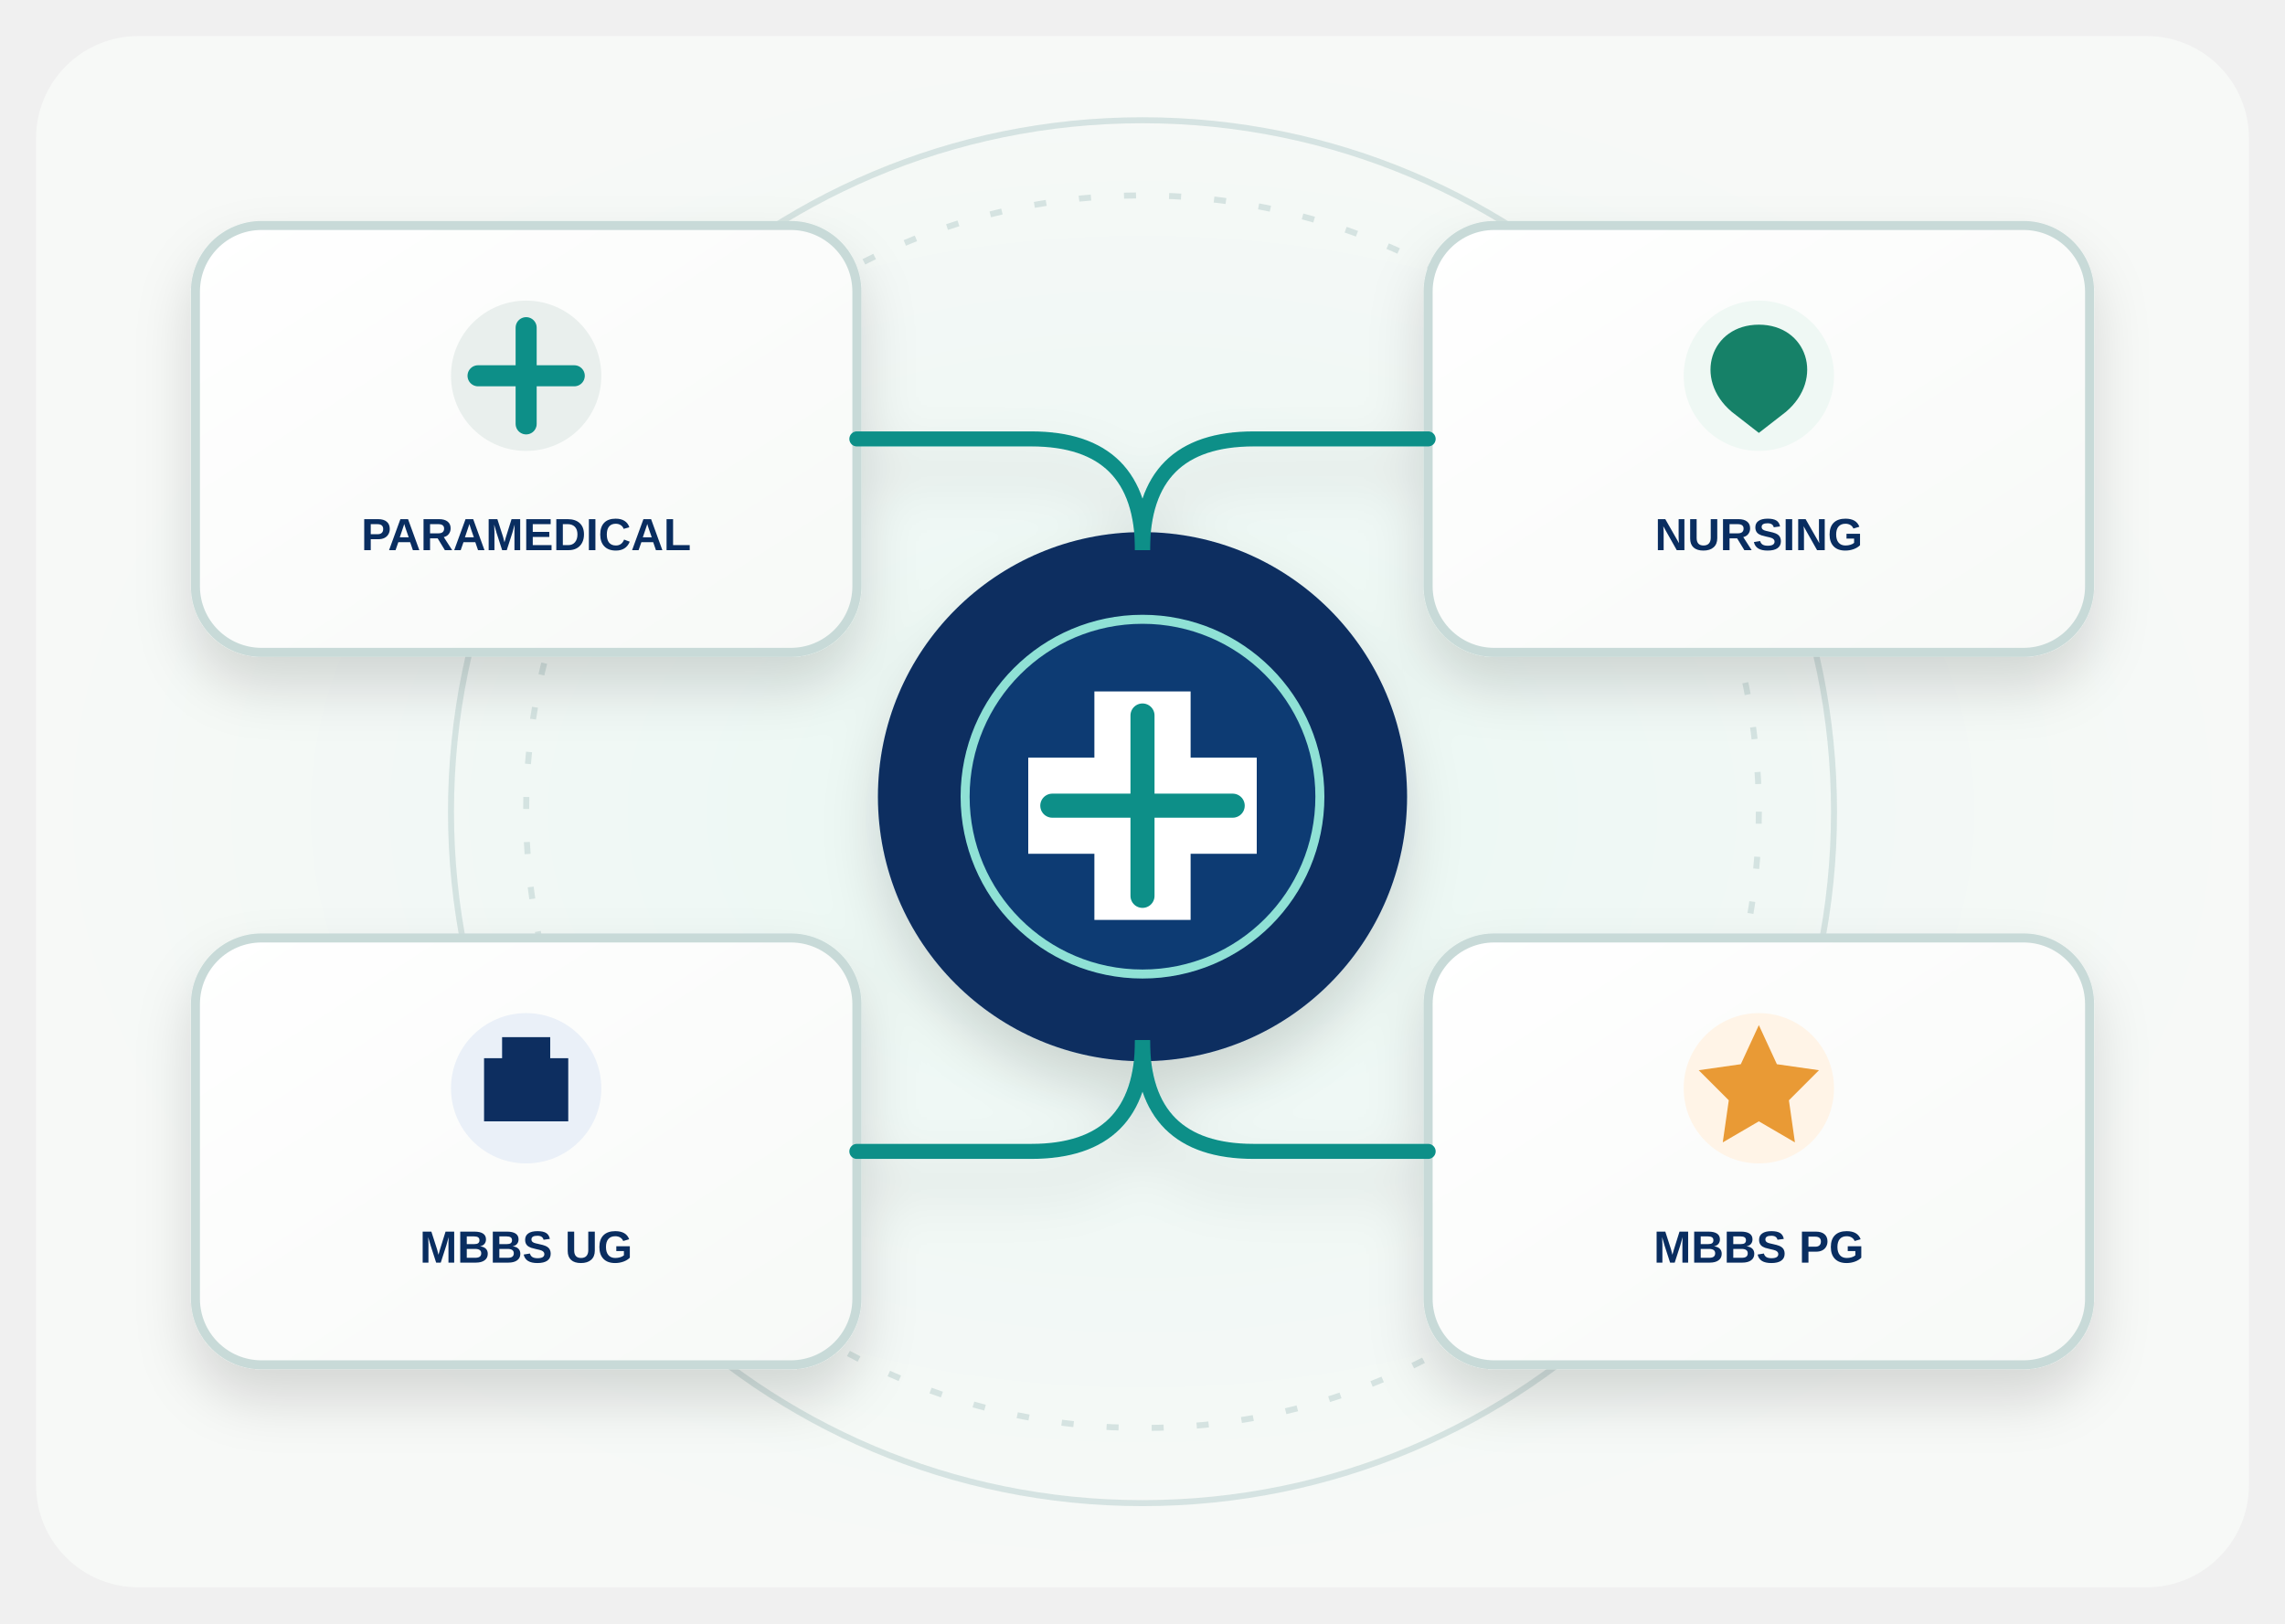
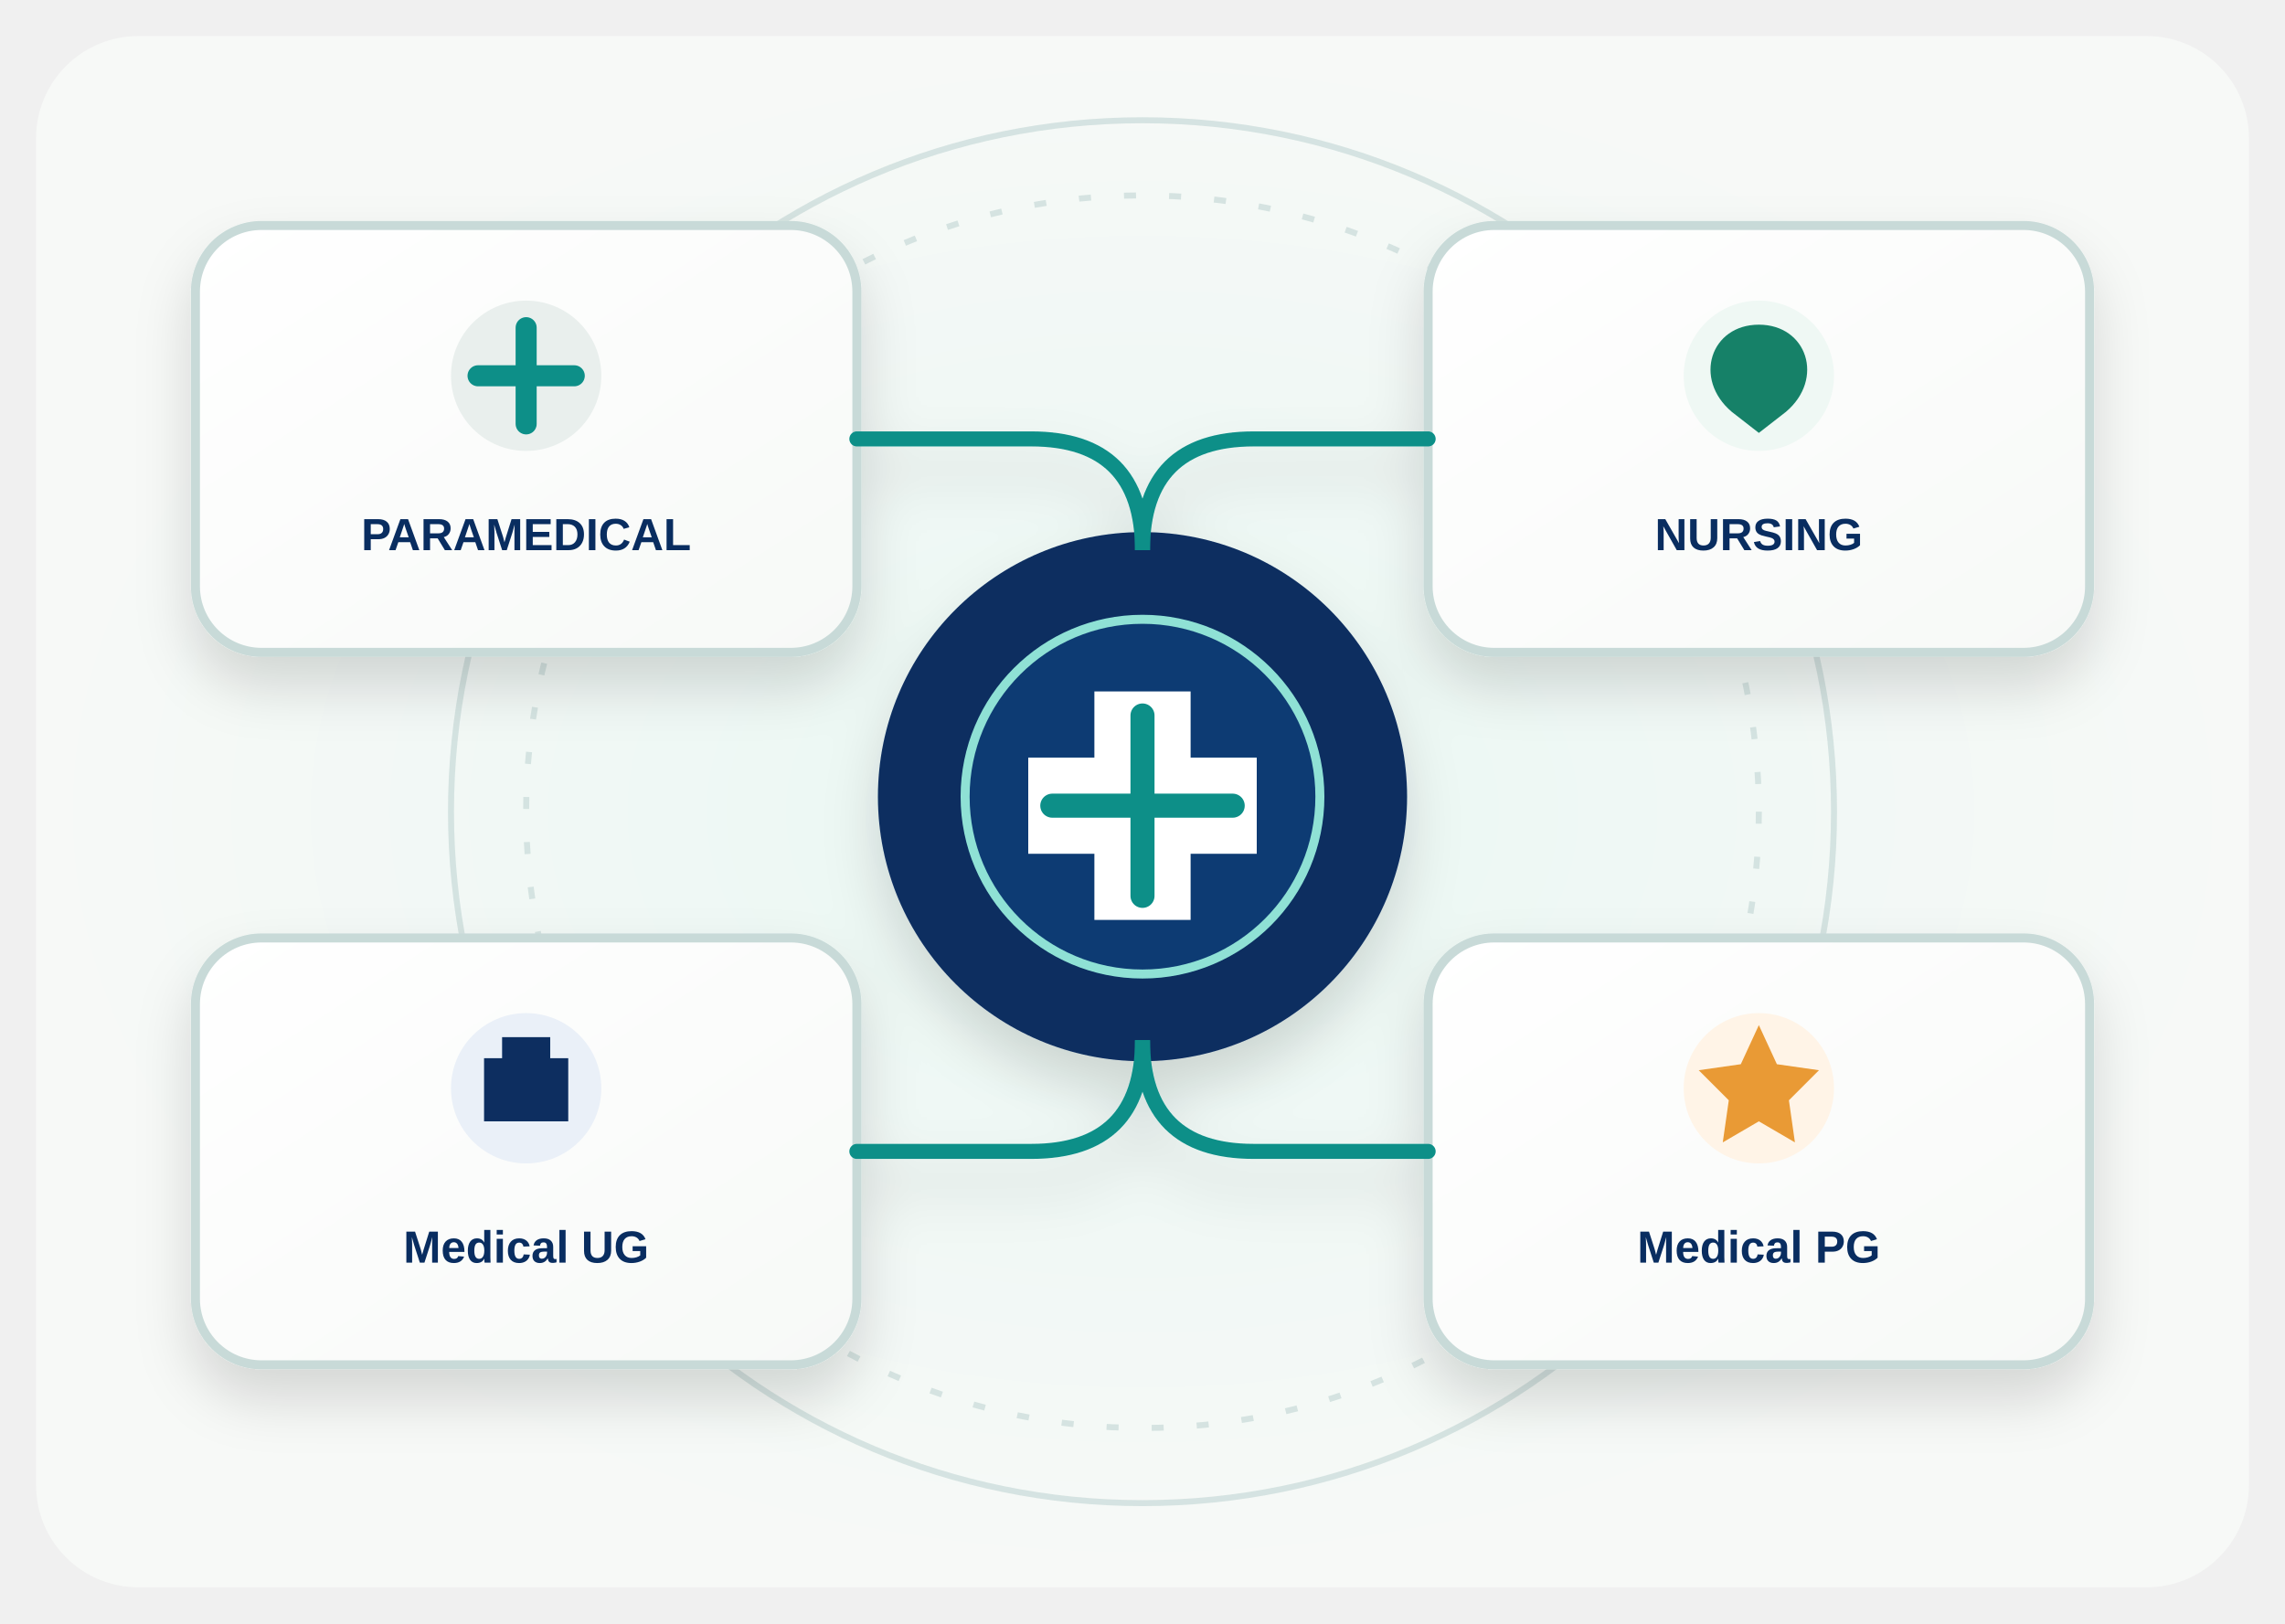
<svg xmlns="http://www.w3.org/2000/svg" viewBox="0 0 760 540" role="img" aria-labelledby="t d">
  <defs>
    <linearGradient id="white" x1="0" y1="0" x2="1" y2="1">
      <stop stop-color="#fff" />
      <stop offset="1" stop-color="#F7F9F7" />
    </linearGradient>
    <linearGradient id="amber" x1="0" y1="0" x2="1" y2="1">
      <stop stop-color="#F8D9A9" />
      <stop offset=".55" stop-color="#E99A34" />
      <stop offset="1" stop-color="#C9A45D" />
    </linearGradient>
    <radialGradient id="bg">
      <stop stop-color="#E9F7F3" />
      <stop offset="1" stop-color="#F7F9F7" />
    </radialGradient>
    <filter id="shadow" x="-20%" y="-20%" width="140%" height="150%">
      <feGaussianBlur in="SourceAlpha" stdDeviation="9" />
      <feOffset dy="10" />
      <feComponentTransfer>
        <feFuncA type="linear" slope=".14" />
      </feComponentTransfer>
      <feMerge>
        <feMergeNode />
        <feMergeNode in="SourceGraphic" />
      </feMerge>
    </filter>
  </defs>
  <rect x="12" y="12" width="736" height="516" rx="34" fill="url(#bg)" />
  <g fill="none" stroke="#C8DAD8" stroke-width="2" opacity=".7">
    <circle cx="380" cy="270" r="230" />
    <circle cx="380" cy="270" r="205" stroke-dasharray="4 11" />
  </g>
  <g fill="#E99A34">
    <circle cx="104" cy="102" r="6" />
    <circle cx="672" cy="420" r="7" />
    <circle cx="630" cy="88" r="4" />
  </g>
  <g filter="url(#shadow)">
    <circle cx="380" cy="265" r="88" fill="#092D60" />
    <circle cx="380" cy="265" r="59" fill="#0D3B73" stroke="#8FE1D5" stroke-width="3" />
    <path d="M364 230h32v22h22v32h-22v22h-32v-22h-22v-32h22z" fill="#fff" />
    <path d="M380 238v60m-30-30h60" stroke="#078F88" stroke-width="8" stroke-linecap="round" />
    <rect x="65" y="75" width="220" height="142" rx="22" fill="url(#white)" stroke="#C8DAD8" stroke-width="3" />
    <rect x="475" y="75" width="220" height="142" rx="22" fill="url(#white)" stroke="#C8DAD8" stroke-width="3" />
    <rect x="65" y="312" width="220" height="142" rx="22" fill="url(#white)" stroke="#C8DAD8" stroke-width="3" />
    <rect x="475" y="312" width="220" height="142" rx="22" fill="url(#white)" stroke="#C8DAD8" stroke-width="3" />
    <circle cx="175" cy="125" r="25" fill="#E9EFED" />
    <path d="M175 109v32m-16-16h32" stroke="#078F88" stroke-width="7" stroke-linecap="round" />
    <circle cx="585" cy="125" r="25" fill="#EFF8F4" />
    <path d="M585 108c-16 0-22 18-9 29l9 7 9-7c13-11 7-29-9-29z" fill="#138168" />
    <circle cx="175" cy="362" r="25" fill="#EAF0F8" />
    <path d="M161 352h28v21h-28zM167 345h16v8h-16z" fill="#092D60" />
    <circle cx="585" cy="362" r="25" fill="#FFF4E7" />
    <path d="M585 341l6 13 14 2-10 10 2 14-12-7-12 7 2-14-10-10 14-2z" fill="#E99A34" />
    <g fill="none" stroke="#078F88" stroke-width="5" stroke-linecap="round">
      <path d="M285 146h58q37 0 37 37v-8" />
      <path d="M475 146h-58q-37 0-37 37v-8" />
      <path d="M285 383h58q37 0 37-37v8" />
      <path d="M475 383h-58q-37 0-37-37v8" />
    </g>
  </g>
  <g font-family="Arial" font-size="15" font-weight="700" fill="#092D60">
    <text x="175" y="183" text-anchor="middle">PARAMEDICAL</text>
    <text x="585" y="183" text-anchor="middle">NURSING</text>
-     <text x="175" y="420" text-anchor="middle">MBBS UG</text>
-     <text x="585" y="420" text-anchor="middle">MBBS PG</text>
+     <text x="175" y="420" text-anchor="middle">Medical UG</text>
+     <text x="585" y="420" text-anchor="middle">Medical PG</text>
  </g>
</svg>
